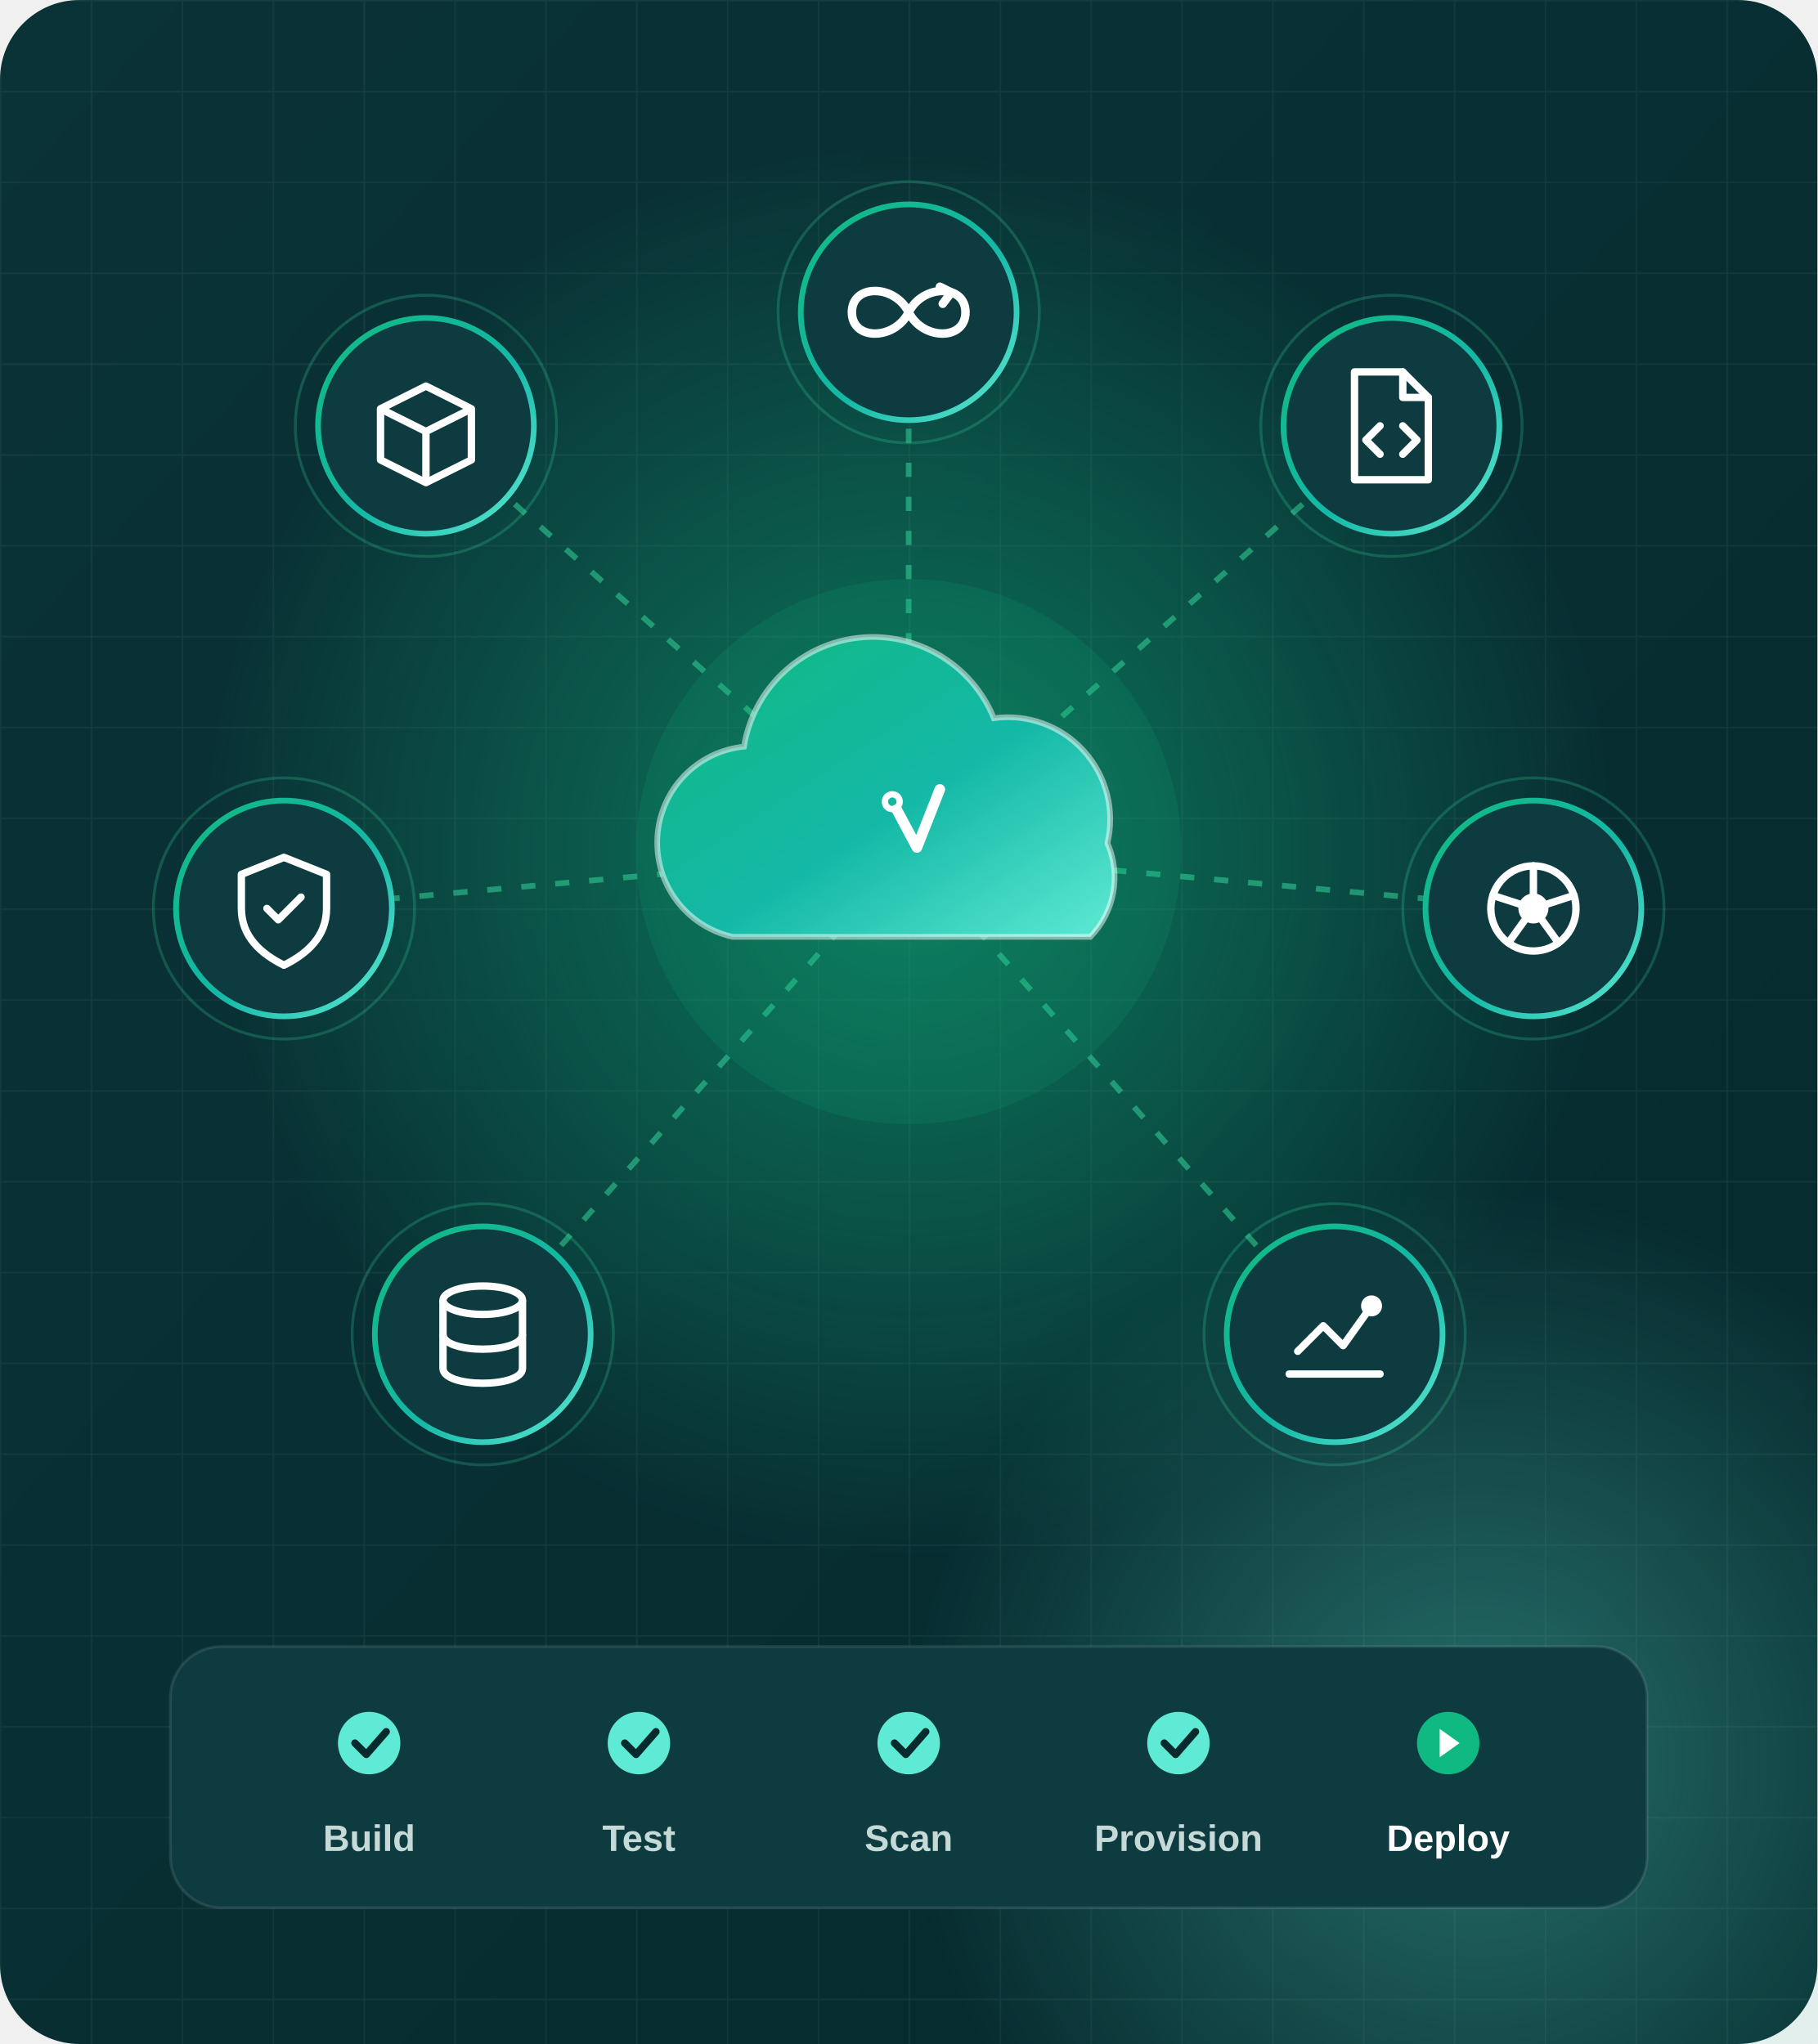
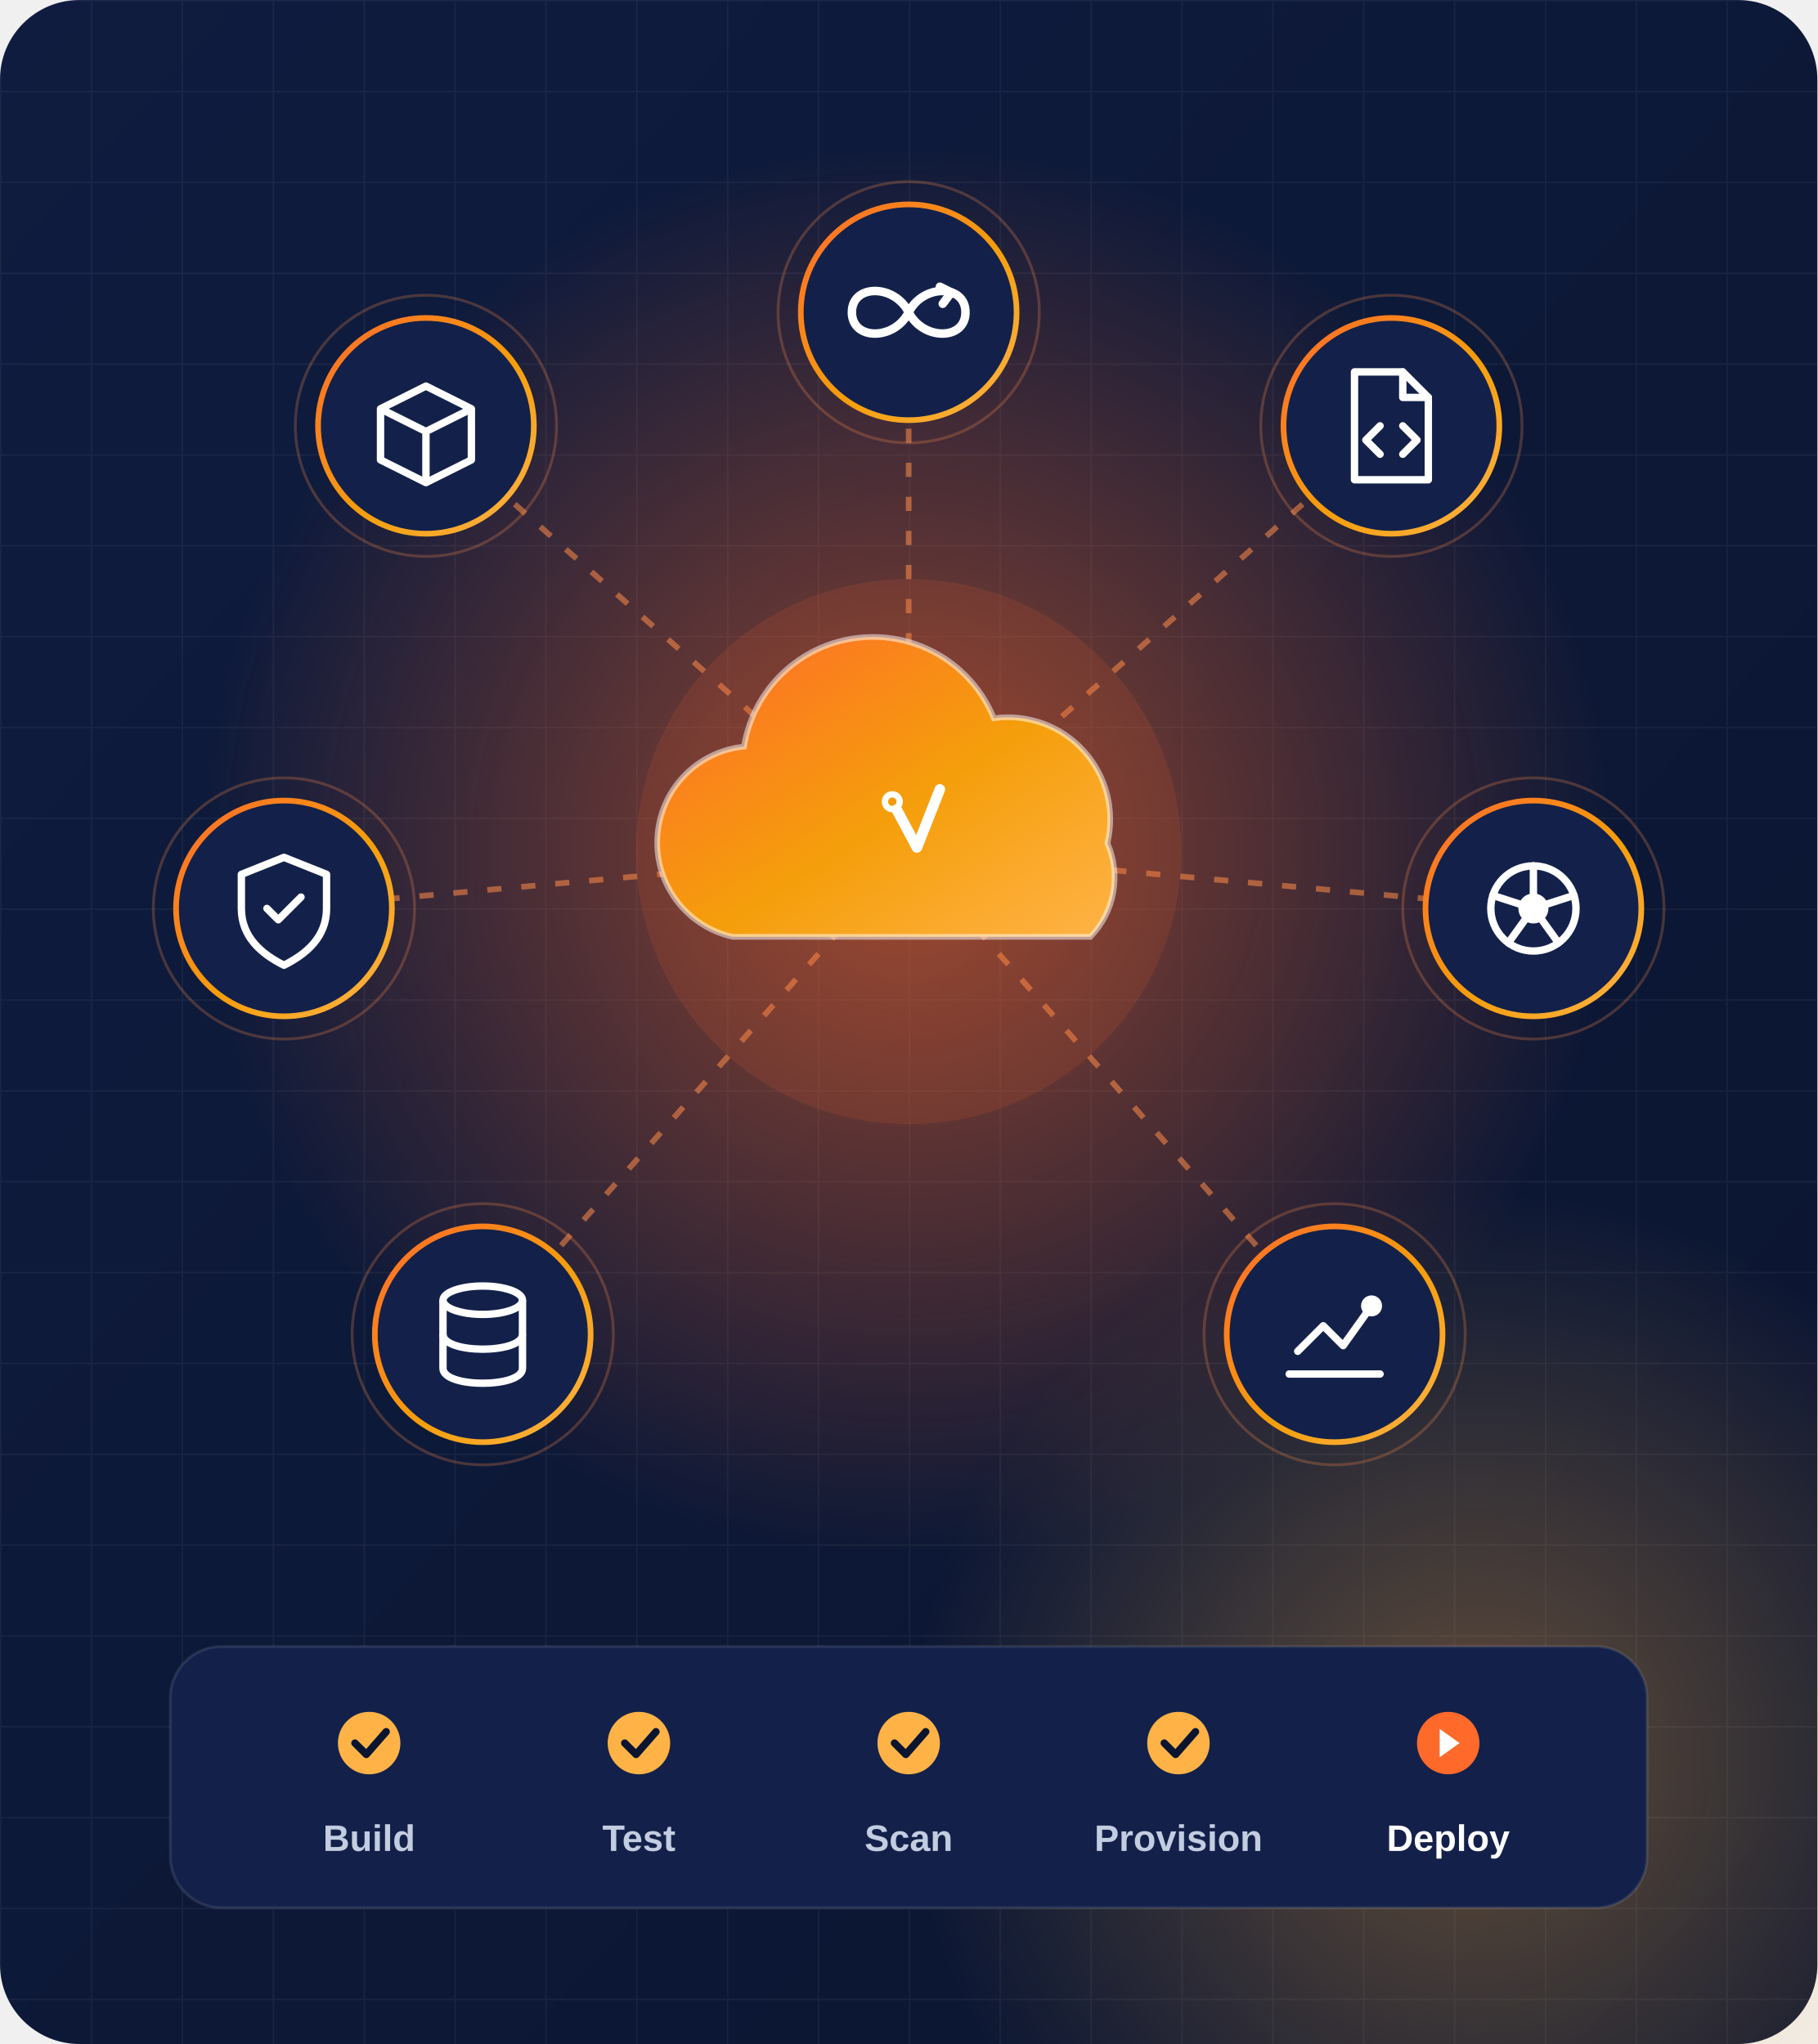
<svg xmlns="http://www.w3.org/2000/svg" viewBox="0 0 640 720" role="img" aria-labelledby="t d">
  <defs>
    <linearGradient id="bg" x1="0" y1="0" x2="1" y2="1">
-       <stop offset="0" stop-color="#0a3337" />
-       <stop offset="1" stop-color="#062a2e" />
+       <stop offset="0" stop-color="#0f1c3f" />
+       <stop offset="1" stop-color="#0b1530" />
    </linearGradient>
    <linearGradient id="brand" x1="0" y1="0" x2="1" y2="1">
-       <stop offset="0" stop-color="#10b981" />
-       <stop offset=".55" stop-color="#14b8a6" />
-       <stop offset="1" stop-color="#5eead4" />
+       <stop offset="0" stop-color="#ff6a2b" />
+       <stop offset=".55" stop-color="#f59e0b" />
+       <stop offset="1" stop-color="#ffb347" />
    </linearGradient>
    <radialGradient id="glow" cx=".5" cy=".5" r=".5">
-       <stop offset="0" stop-color="#10b981" stop-opacity=".55" />
-       <stop offset="1" stop-color="#10b981" stop-opacity="0" />
+       <stop offset="0" stop-color="#ff6a2b" stop-opacity=".55" />
+       <stop offset="1" stop-color="#ff6a2b" stop-opacity="0" />
    </radialGradient>
    <radialGradient id="glow2" cx=".5" cy=".5" r=".5">
-       <stop offset="0" stop-color="#5eead4" stop-opacity=".35" />
-       <stop offset="1" stop-color="#5eead4" stop-opacity="0" />
+       <stop offset="0" stop-color="#ffb347" stop-opacity=".35" />
+       <stop offset="1" stop-color="#ffb347" stop-opacity="0" />
    </radialGradient>
    <pattern id="grid" width="32" height="32" patternUnits="userSpaceOnUse">
      <path d="M32 0H0V32" fill="none" stroke="#ffffff" stroke-opacity=".05" />
    </pattern>
    <g id="node">
-       <circle r="38" fill="#0d3b40" stroke="url(#brand)" stroke-width="2" />
-       <circle r="46" fill="none" stroke="#34d399" stroke-opacity=".25" />
+       <circle r="38" fill="#13214a" stroke="url(#brand)" stroke-width="2" />
+       <circle r="46" fill="none" stroke="#ff8c4a" stroke-opacity=".25" />
    </g>
  </defs>
  <rect width="640" height="720" rx="28" fill="url(#bg)" />
  <rect width="640" height="720" rx="28" fill="url(#grid)" />
  <circle cx="320" cy="300" r="250" fill="url(#glow)" />
  <circle cx="520" cy="620" r="200" fill="url(#glow2)" />
-   <g stroke="#34d399" stroke-opacity=".55" stroke-width="2" stroke-dasharray="5 7" fill="none">
+   <g stroke="#ff8c4a" stroke-opacity=".55" stroke-width="2" stroke-dasharray="5 7" fill="none">
    <path d="M320 300 L150 150" />
    <path d="M320 300 L490 150" />
    <path d="M320 300 L100 320" />
    <path d="M320 300 L540 320" />
    <path d="M320 300 L170 470" />
    <path d="M320 300 L470 470" />
    <path d="M320 300 L320 110" />
  </g>
  <g transform="translate(320 300)">
-     <circle r="96" fill="#10b981" fill-opacity=".12" />
+     <circle r="96" fill="#ff6a2b" fill-opacity=".12" />
    <path d="M-62 30 a34 34 0 0 1 4-67 a46 46 0 0 1 88-10 a36 36 0 0 1 40 44 a30 30 0 0 1-6 33 z" fill="url(#brand)" />
    <path d="M-62 30 a34 34 0 0 1 4-67 a46 46 0 0 1 88-10 a36 36 0 0 1 40 44 a30 30 0 0 1-6 33 z" fill="none" stroke="#fff" stroke-opacity=".5" stroke-width="2" />
    <g fill="none" stroke="#fff" stroke-linecap="round" stroke-linejoin="round" transform="translate(-16 -30) scale(.62)">
      <circle cx="16.5" cy="20" r="4.2" stroke-width="3.6" />
      <path d="M19 24.5 L30.5 46 L43.5 13" stroke-width="6" />
    </g>
  </g>
  <g transform="translate(320 110)">
    <use href="#node" />
    <g fill="none" stroke="#fff" stroke-width="3" stroke-linecap="round" stroke-linejoin="round">
      <path d="M0 0 C-5 -10 -20 -10 -20 0 S-5 10 0 0 S20 -10 20 0 S5 10 0 0 Z" />
      <path d="M11 -9 l4 2 l-3 4" />
    </g>
  </g>
  <g transform="translate(150 150)">
    <use href="#node" />
    <g fill="none" stroke="#fff" stroke-width="2.6" stroke-linejoin="round">
      <path d="M-16 -6 L0 -14 L16 -6 L16 12 L0 20 L-16 12 Z" />
      <path d="M-16 -6 L0 2 L16 -6 M0 2 V20" />
    </g>
  </g>
  <g transform="translate(490 150)">
    <use href="#node" />
    <g fill="none" stroke="#fff" stroke-width="2.6" stroke-linecap="round" stroke-linejoin="round">
      <path d="M-13 -19 h17 l9 9 v29 h-26 z" />
      <path d="M4 -19 v9 h9" />
      <path d="M-4 0 l-5 5 l5 5 M4 0 l5 5 l-5 5" />
    </g>
  </g>
  <g transform="translate(100 320)">
    <use href="#node" />
    <g fill="none" stroke="#fff" stroke-width="2.6" stroke-linecap="round" stroke-linejoin="round">
      <path d="M0 -18 L15 -12 V0 c0 10-7 16-15 20 c-8-4-15-10-15-20 V-12 Z" />
      <path d="M-6 0 l4 4 l8-8" />
    </g>
  </g>
  <g transform="translate(540 320)">
    <use href="#node" />
    <g fill="none" stroke="#fff" stroke-width="2.6" stroke-linecap="round">
      <circle r="15" />
      <circle r="4" fill="#fff" />
      <path d="M0 -4 V-15 M3.8 -1.2 L14.3 -4.6 M2.4 3.2 L8.8 12.1 M-2.4 3.2 L-8.8 12.1 M-3.8 -1.2 L-14.3 -4.6" />
    </g>
  </g>
  <g transform="translate(170 470)">
    <use href="#node" />
    <g fill="none" stroke="#fff" stroke-width="2.6">
      <ellipse cx="0" cy="-12" rx="14" ry="5" />
      <path d="M-14 -12 V12 c0 7 28 7 28 0 V-12" />
      <path d="M-14 0 c0 7 28 7 28 0" />
    </g>
  </g>
  <g transform="translate(470 470)">
    <use href="#node" />
    <g fill="none" stroke="#fff" stroke-width="2.6" stroke-linecap="round" stroke-linejoin="round">
      <path d="M-16 14 H16" />
      <path d="M-13 6 L-4 -3 L3 4 L13 -10" />
      <circle cx="13" cy="-10" r="2.4" fill="#fff" />
    </g>
  </g>
  <g transform="translate(60 580)">
-     <rect width="520" height="92" rx="18" fill="#0d3b40" stroke="#ffffff" stroke-opacity=".1" />
-     <g font-family="'Plus Jakarta Sans', 'Segoe UI', Arial, sans-serif" font-size="13" font-weight="700" fill="#c5d9d6" text-anchor="middle">
+     <rect width="520" height="92" rx="18" fill="#13214a" stroke="#ffffff" stroke-opacity=".1" />
+     <g font-family="'Plus Jakarta Sans', 'Segoe UI', Arial, sans-serif" font-size="13" font-weight="700" fill="#c3cde0" text-anchor="middle">
      <path d="M70 34 H450" stroke="url(#brand)" stroke-width="4" stroke-linecap="round" />
-       <g fill="#5eead4">
+       <g fill="#ffb347">
        <circle cx="70" cy="34" r="11" />
        <circle cx="165" cy="34" r="11" />
        <circle cx="260" cy="34" r="11" />
        <circle cx="355" cy="34" r="11" />
      </g>
-       <circle cx="450" cy="34" r="11" fill="#10b981" />
-       <g fill="none" stroke="#062a2e" stroke-width="2.6" stroke-linecap="round" stroke-linejoin="round">
+       <circle cx="450" cy="34" r="11" fill="#ff6a2b" />
+       <g fill="none" stroke="#0b1530" stroke-width="2.6" stroke-linecap="round" stroke-linejoin="round">
        <path d="M65 34 l4 4 l7-8" />
        <path d="M160 34 l4 4 l7-8" />
        <path d="M255 34 l4 4 l7-8" />
        <path d="M350 34 l4 4 l7-8" />
      </g>
      <path d="M447 29 l7 5 l-7 5 z" fill="#fff" />
      <text x="70" y="72">Build</text>
      <text x="165" y="72">Test</text>
      <text x="260" y="72">Scan</text>
      <text x="355" y="72">Provision</text>
      <text x="450" y="72" fill="#fff">Deploy</text>
    </g>
  </g>
</svg>
